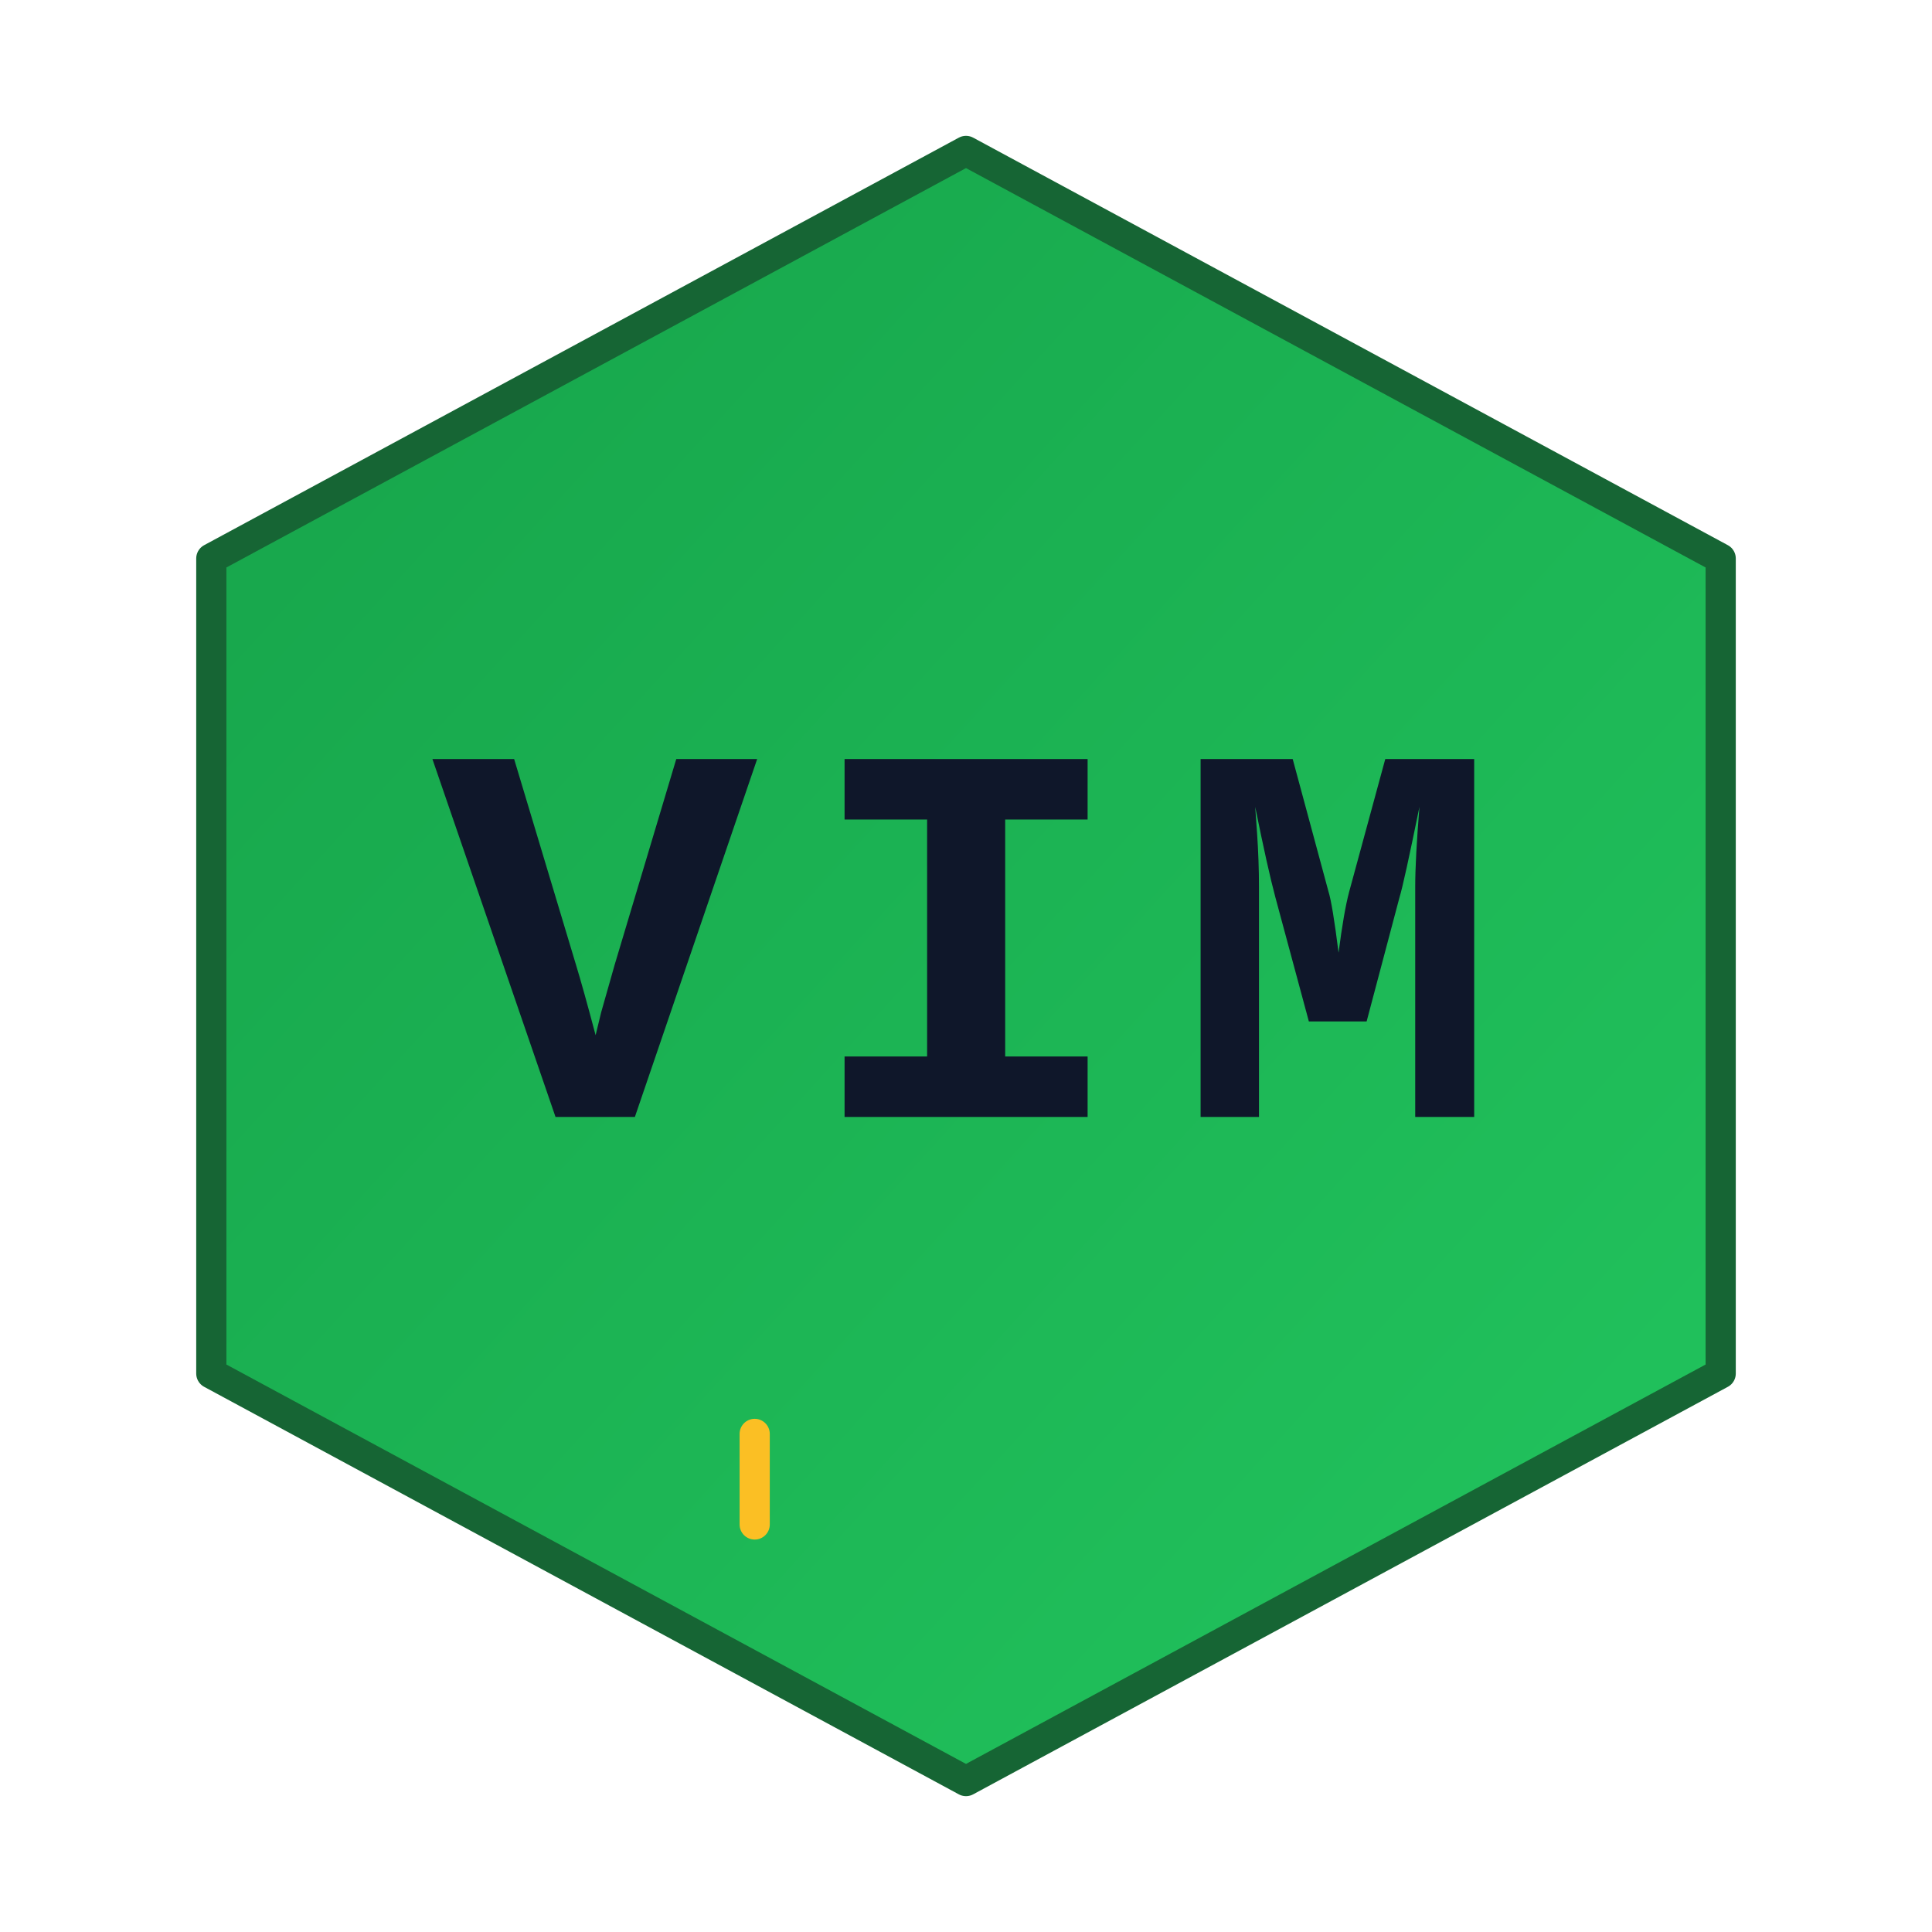
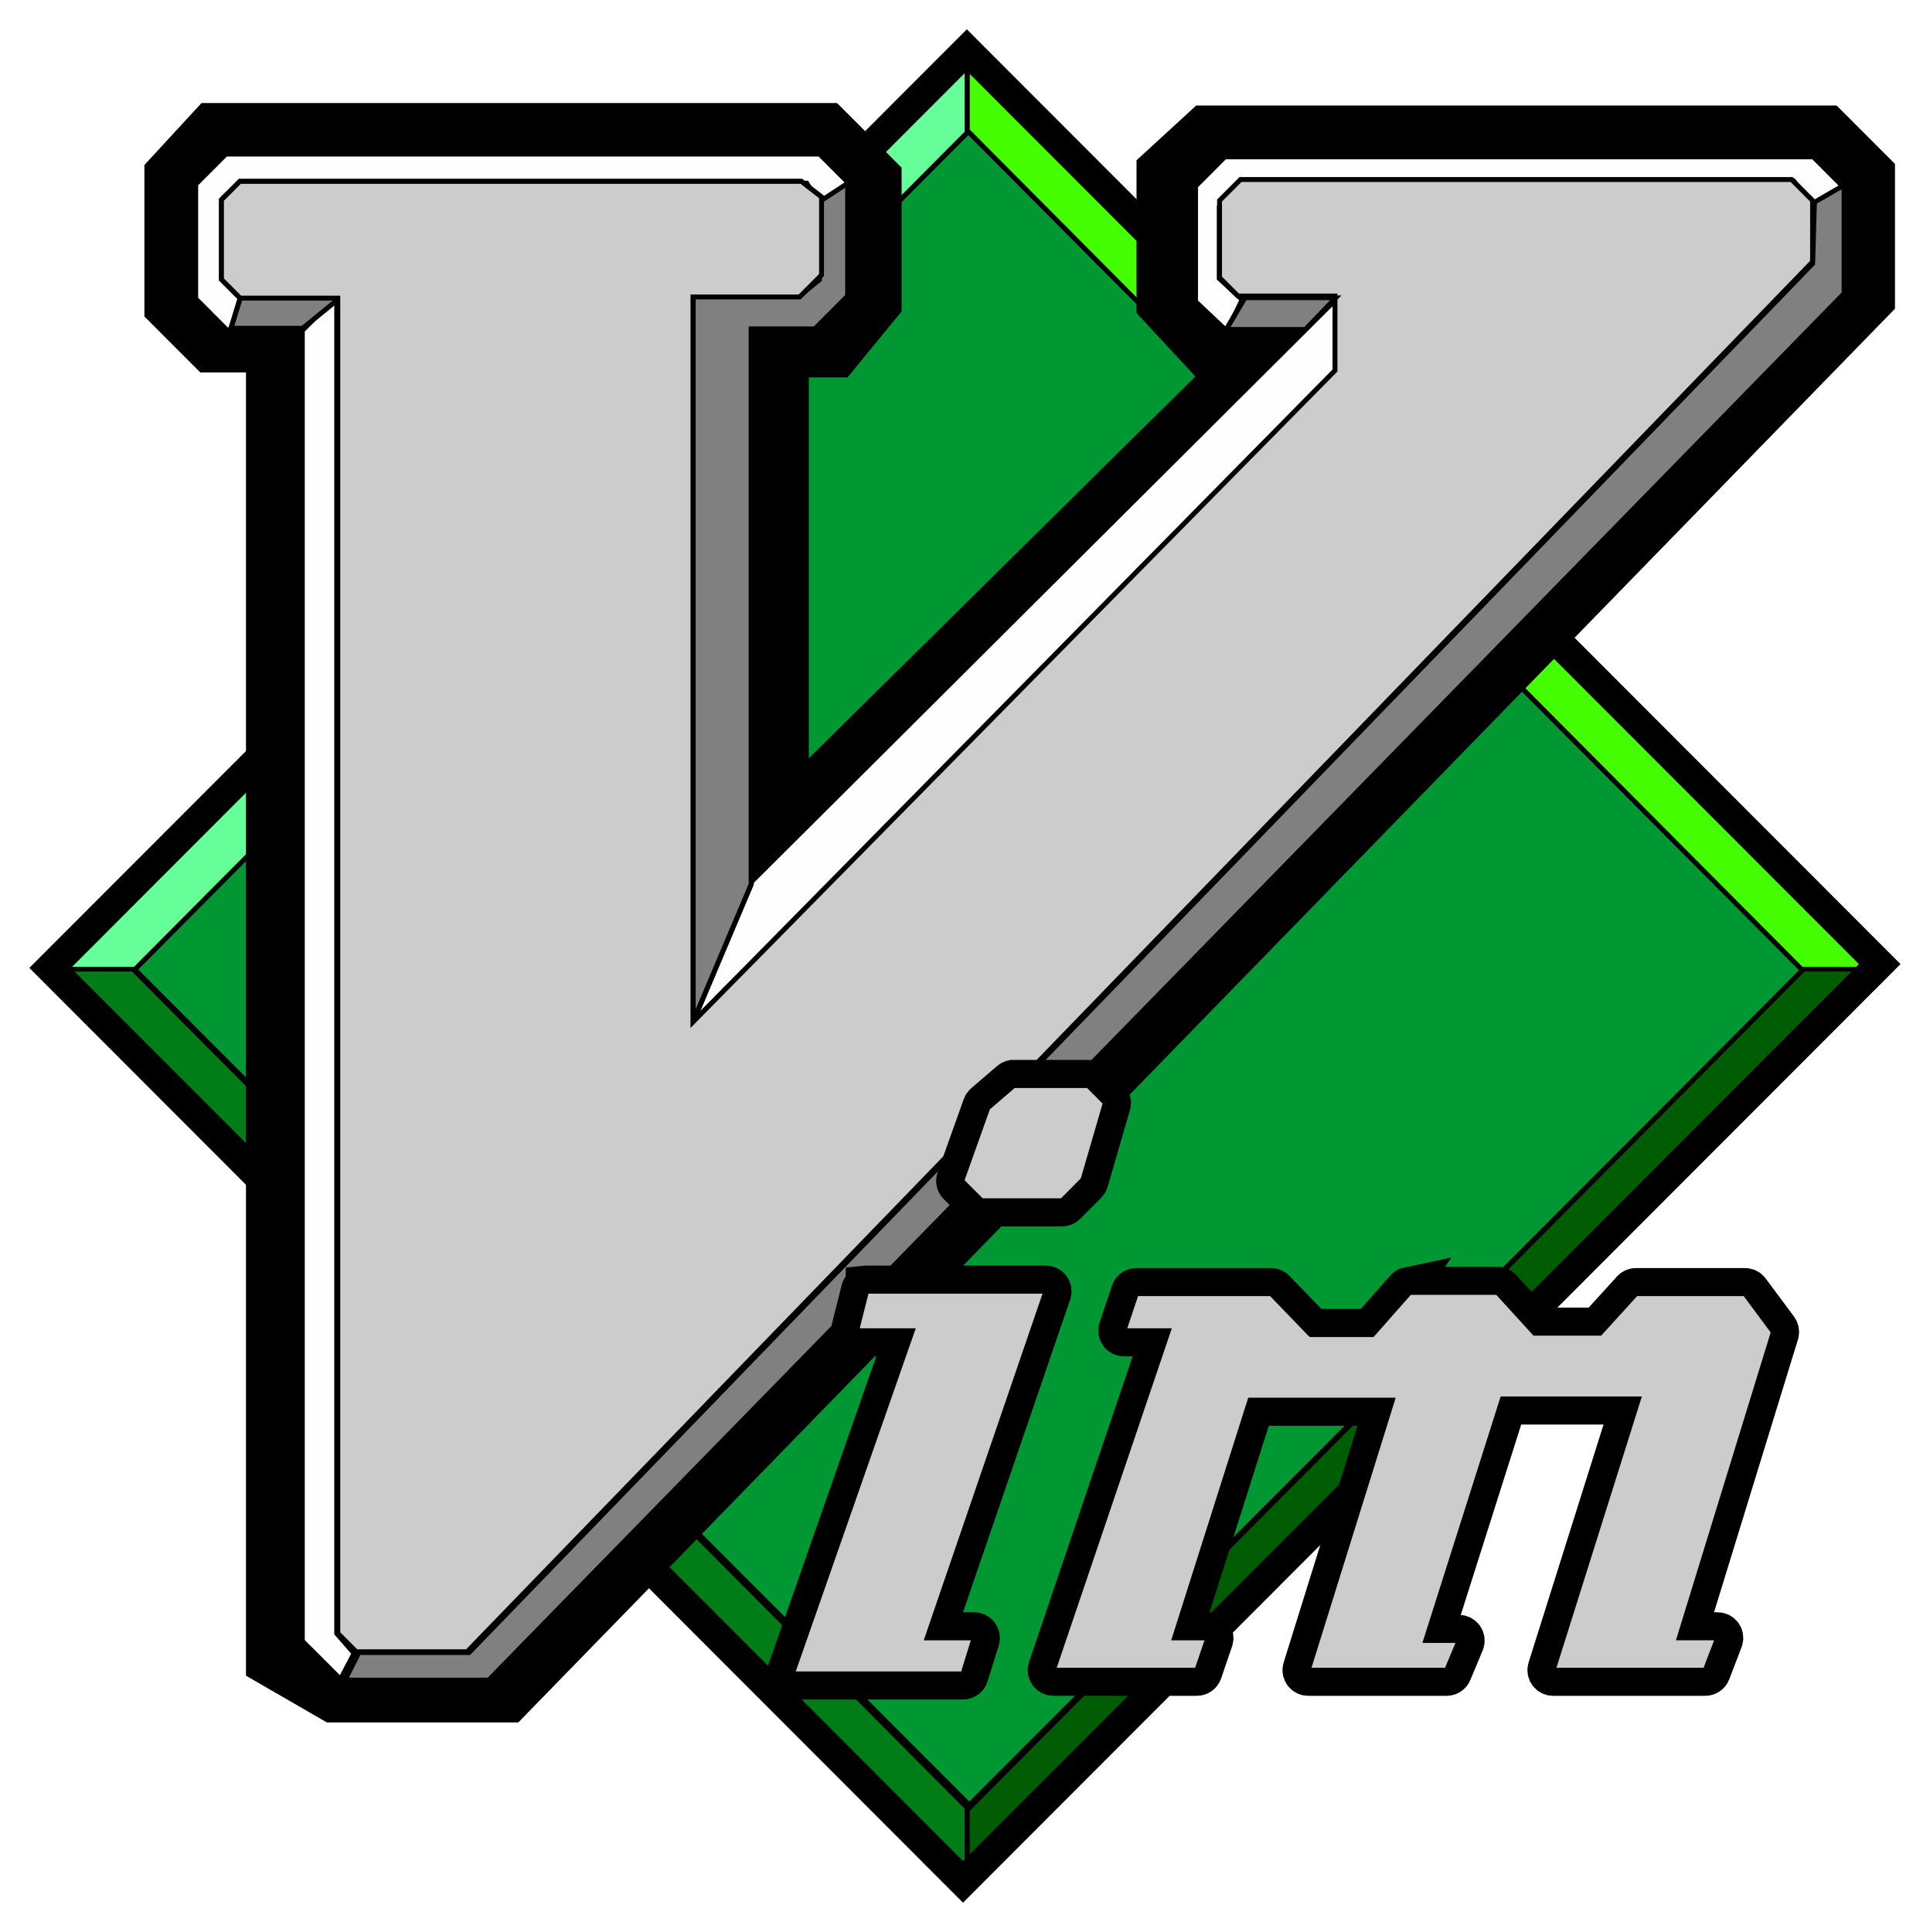
- <svg xmlns="http://www.w3.org/2000/svg" viewBox="0 0 256 256" width="256" height="256">
-   <defs>
-     <linearGradient id="vimGrad" x1="0%" y1="0%" x2="100%" y2="100%">
-       <stop offset="0%" style="stop-color:#16a34a;stop-opacity:1" />
-       <stop offset="100%" style="stop-color:#22c55e;stop-opacity:1" />
-     </linearGradient>
-   </defs>
-   <polygon points="128,20 228,74 228,182 128,236 28,182 28,74" fill="url(#vimGrad)" stroke="#166534" stroke-width="4" stroke-linejoin="round" />
-   <text x="128" y="148" font-family="'Courier New', monospace" font-size="72" font-weight="900" fill="#0f172a" text-anchor="middle" letter-spacing="6">VIM</text>
-   <rect x="98" y="188" width="4" height="16" fill="#fbbf24" rx="2">
-     <animate attributeName="opacity" values="1;0;1" dur="1.2s" repeatCount="indefinite" />
-   </rect>
+ <svg xmlns="http://www.w3.org/2000/svg" width="544.17" height="544.864" version="1.1">
+   <g id="layer1" transform="translate(-69.98099,-160.3329)">
+     <g id="g3699" transform="matrix(1.532388,0,0,1.393967,-54.91214,-41.7924)">
+       <path id="path2836" d="M 260.507,170.695 105.984,340.791 259.864,510.178 414.387,340.082 260.507,170.695 z" style="fill:#019833;fill-opacity:1;stroke:#000000;stroke-width:0.946px;stroke-linecap:butt;stroke-linejoin:miter;stroke-opacity:1" />
+       <path id="path2838" d="m 259.864,171.404 0,-14.883 -168.044,184.979 14.165,0 153.879,-170.096 z" style="fill:#66fe98;fill-opacity:1;stroke:#000000;stroke-width:0.946px;stroke-linecap:butt;stroke-linejoin:miter;stroke-opacity:1" />
+       <path style="fill:#45fe02;fill-opacity:1;stroke:#000000;stroke-width:0.946px;stroke-linecap:butt;stroke-linejoin:miter;stroke-opacity:1" d="m 259.477,171.404 0,-14.883 168.044,184.979 -14.165,0 -153.879,-170.096 z" id="path2840" />
+       <path style="fill:#017d17;fill-opacity:1;stroke:#000000;stroke-width:0.946px;stroke-linecap:butt;stroke-linejoin:miter;stroke-opacity:1" d="m 259.864,511.17 0,14.883 -168.044,-184.979 14.165,0 153.879,170.096 z" id="path2842" />
+       <path id="path3650" d="m 122.994,175.306 108.354,0 6.601,7.267 0,22.301 -5.236,7.016 -11.837,0 0,110.754 101.98,-110.754 -16.845,0 -5.918,-7.016 0,-23.554 5.463,-5.513 109.72,0 5.463,6.014 0,22.051 -248.121,280.143 -28.227,0 -8.17,-5.193 0,-267.934 -13.683,0 -5.008,-5.513 0,-23.554 5.463,-6.515 z" style="fill:none;stroke:#000000;stroke-width:18.914;stroke-linecap:butt;stroke-linejoin:miter;stroke-miterlimit:4;stroke-opacity:1;stroke-dasharray:none" />
+       <path id="path2844" d="m 259.477,511.17 0,14.883 168.044,-184.979 -14.165,0 -153.879,170.096 z" style="fill:#005d04;fill-opacity:1;stroke:#000000;stroke-width:0.946px;stroke-linecap:butt;stroke-linejoin:miter;stroke-opacity:1" />
+       <path style="fill:none;stroke:#000000;stroke-width:5.674;stroke-linecap:butt;stroke-linejoin:miter;stroke-miterlimit:4;stroke-opacity:1;stroke-dasharray:none" d="M 259.41,155.148 90.734,340.823 258.707,525.725 427.384,340.05 259.41,155.148 z" id="path2846" />
+       <path id="path3640" d="m 232.5,186.642 6.117,-3.544 -6.278,-6.91 -109.293,0 -5.553,6.113 0,23.122 6.157,6.777 2.938,-6.777 -3.863,-4.252 0,-16.301 2.897,-2.835 104.303,0 2.575,4.607 z" style="fill:#fefefe;fill-opacity:1;stroke:#000000;stroke-width:0.946px;stroke-linecap:butt;stroke-linejoin:miter;stroke-opacity:1" />
+       <path transform="matrix(0.901386,0,0,0.9922254,-437.4229,-185.3062)" d="m 828.938,369.5 -4.281,4.281 0,15.719 3.75,3.75 19.812,0 0,15.188 -131.062,132.844 0,-147.844 21.781,0 4.469,-4.469 0,-15.906 -4.125,-3.188 -114.625,0 -3.75,3.75 0,16.25 3.812,3.812 19.938,0 0,272.25 3.75,3.75 22.656,0 274.656,-283.406 0,-12.5 -4.281,-4.281 -112.5,0 z" id="path3632" style="fill:none;stroke:#000000;stroke-width:1px;stroke-linecap:butt;stroke-linejoin:miter;stroke-opacity:1" />
+       <path id="path3646" d="m 143.482,204.874 0,270.621 3.187,4.009 -2.499,5.243 -7.061,-7.749 0,-265.108 z" style="fill:#fefefe;fill-opacity:1;stroke:#000000;stroke-width:0.946px;stroke-linecap:butt;stroke-linejoin:miter;stroke-opacity:1" />
+       <path id="path3644" d="m 125.825,204.874 -1.821,6.515 13.203,0 7.284,-6.515 -18.666,0 z" style="fill:#808080;fill-opacity:1;stroke:#000000;stroke-width:0.946px;stroke-linecap:butt;stroke-linejoin:miter;stroke-opacity:1" />
+       <path id="path3638" d="m 307.186,212.191 2.897,-6.556 -4.185,-4.252 0,-14.529 4.829,-5.316 100.762,0 3.863,5.67 5.473,-4.252 -5.634,-6.201 -108.327,0 -5.392,5.936 0,23.3 5.593,5.803 m -87.543,111.878 -10.523,28.106 118.79,-131.115 0,-15.592 -108.267,118.602 z" style="fill:#fefefe;fill-opacity:1;stroke:#000000;stroke-width:0.946px;stroke-linecap:butt;stroke-linejoin:miter;stroke-opacity:1" />
+       <path id="path3642" d="m 232.259,185.831 5.236,-3.759 0,22.802 -6.032,6.64 -11.723,0 0,112.383 -10.699,27.814 0,-146.837 19.577,0 3.642,-3.257 0,-15.786 z" style="fill:#808080;fill-opacity:1;stroke:#000000;stroke-width:0.946px;stroke-linecap:butt;stroke-linejoin:miter;stroke-opacity:1" />
+       <path transform="matrix(0.901386,0,0,0.9922254,-437.4229,-185.3062)" d="m 828.938,369.5 -4.281,4.281 0,15.719 3.75,3.75 19.812,0 0,15.188 -131.062,132.844 0,-147.844 21.781,0 4.469,-4.469 0,-15.906 -4.125,-3.188 -114.625,0 -3.75,3.75 0,16.25 3.812,3.812 19.938,0 0,272.25 3.75,3.75 22.656,0 274.656,-283.406 0,-12.5 -4.281,-4.281 -112.5,0 z" id="path3622" style="fill:#cccccc;fill-opacity:1;stroke:#000000;stroke-width:1px;stroke-linecap:butt;stroke-linejoin:miter;stroke-opacity:1" />
+       <path id="path3636" d="m 415.353,185.933 5.498,-3.494 0,21.922 -249.391,280.521 -26.477,0 2.53,-5.533 20.281,0 247.237,-281.012 z" style="fill:#808080;fill-opacity:1;stroke:#000000;stroke-width:0.946px;stroke-linecap:butt;stroke-linejoin:miter;stroke-opacity:1" />
+       <path id="path3652" d="m 327.296,205.25 -5.577,6.39 -14.569,0 3.415,-6.39 c 0.114,0 16.731,0 16.731,0 z" style="fill:#808080;fill-opacity:1;stroke:#000000;stroke-width:0.946px;stroke-linecap:butt;stroke-linejoin:miter;stroke-opacity:1" />
+       <g transform="matrix(0.901386,0,0,0.9922254,-92.53029,-192.2379)" id="g3673">
+         <path style="fill:#cccccc;fill-opacity:1;stroke:#000000;stroke-width:8;stroke-linecap:butt;stroke-linejoin:miter;stroke-miterlimit:10;stroke-opacity:1;stroke-dasharray:none" id="path3671" d="m 399.781,560 a 1.233,1.233 0 0 0 -0.562,0.281 l -5.312,4.562 A 1.233,1.233 0 0 0 393.562,565.375 L 388.25,580.25 a 1.233,1.233 0 0 0 0.281,1.281 l 4.062,4.062 a 1.233,1.233 0 0 0 0.875,0.344 l 16.406,0 a 1.233,1.233 0 0 0 0.875,-0.344 l 4.281,-4.312 a 1.233,1.233 0 0 0 0.312,-0.531 l 4.562,-15.656 a 1.233,1.233 0 0 0 -0.312,-1.219 l -3.531,-3.531 A 1.233,1.233 0 0 0 415.188,560 l -15.156,0 a 1.233,1.233 0 0 0 -0.25,0 z m -30.062,41.938 a 1.233,1.233 0 0 0 -0.938,0.906 l -2.031,8.062 a 1.233,1.233 0 0 0 1.188,1.531 l 9.656,0 -23.938,68.344 a 1.233,1.233 0 0 0 1.156,1.625 l 34.844,0 a 1.233,1.233 0 0 0 1.188,-0.844 l 2.281,-7.344 a 1.233,1.233 0 0 0 -1.188,-1.594 l -7.875,0 23.688,-69.062 a 1.233,1.233 0 0 0 -1.156,-1.625 l -36.625,0 a 1.233,1.233 0 0 0 -0.25,0 z m 110.875,0.25 a 1.233,1.233 0 0 0 -0.688,0.406 l -7.25,8.188 -11.531,0 -7.688,-7.969 a 1.233,1.233 0 0 0 -0.875,-0.375 l -27.531,0 A 1.233,1.233 0 0 0 423.875,603.25 l -2.531,7.562 a 1.233,1.233 0 0 0 1.156,1.625 l 7.375,0 -22.938,67.594 a 1.233,1.233 0 0 0 1.156,1.625 l 29.312,0 a 1.233,1.233 0 0 0 1.156,-0.812 l 2.25,-6.594 a 1.233,1.233 0 0 0 -1.156,-1.625 l -5.125,0 14.625,-46.031 26.469,0 -16.688,53.469 a 1.233,1.233 0 0 0 1.188,1.594 l 28.281,0 a 1.233,1.233 0 0 0 1.125,-0.75 l 2.531,-6.062 a 1.233,1.233 0 0 0 -1.125,-1.688 l -5.125,0 14.875,-46.812 25.188,0 -16.938,53.719 a 1.233,1.233 0 0 0 1.188,1.594 l 31.062,0 a 1.233,1.233 0 0 0 1.156,-0.781 l 2.531,-6.594 a 1.233,1.233 0 0 0 -1.156,-1.656 l -6.156,0 18.719,-60.781 a 1.233,1.233 0 0 0 -0.188,-1.125 l -5.812,-7.812 a 1.233,1.233 0 0 0 -1,-0.469 l -22.219,0 a 1.233,1.233 0 0 0 -0.906,0.375 l -7,7.688 -12.25,0 -7.25,-7.938 a 1.233,1.233 0 0 0 -0.906,-0.375 l -17.906,0 a 1.233,1.233 0 0 0 -0.25,0 z" />
+         <path d="m 400.031,561.219 -5.312,4.562 -5.312,14.875 4.062,4.062 16.406,0 4.281,-4.312 4.562,-15.656 -3.531,-3.531 -15.156,0 z m -30.062,41.938 -2.031,8.062 11.375,0 -24.5,69.969 34.844,0 2.281,-7.344 -9.594,0 24.25,-70.688 -36.625,0 z m 110.875,0.25 L 473.25,612 l -12.625,0 -8.062,-8.344 -27.531,0 -2.531,7.562 9.094,0 -23.5,69.219 29.312,0 2.25,-6.594 -6.812,0 15.406,-48.469 29.062,0 -17.188,55.062 28.281,0 2.531,-6.062 -6.812,0 15.656,-49.25 27.781,0 -17.438,55.312 31.062,0 2.531,-6.594 -7.844,0 19.219,-62.375 -5.812,-7.812 -22.219,0 -7.344,8.062 -13.375,0 -7.594,-8.312 -17.906,0 z" id="path3665" style="fill:#cccccc;fill-opacity:1;stroke:#000000;stroke-width:1;stroke-linecap:butt;stroke-linejoin:miter;stroke-miterlimit:10;stroke-opacity:1;stroke-dasharray:none" />
+       </g>
+     </g>
+   </g>
</svg>
